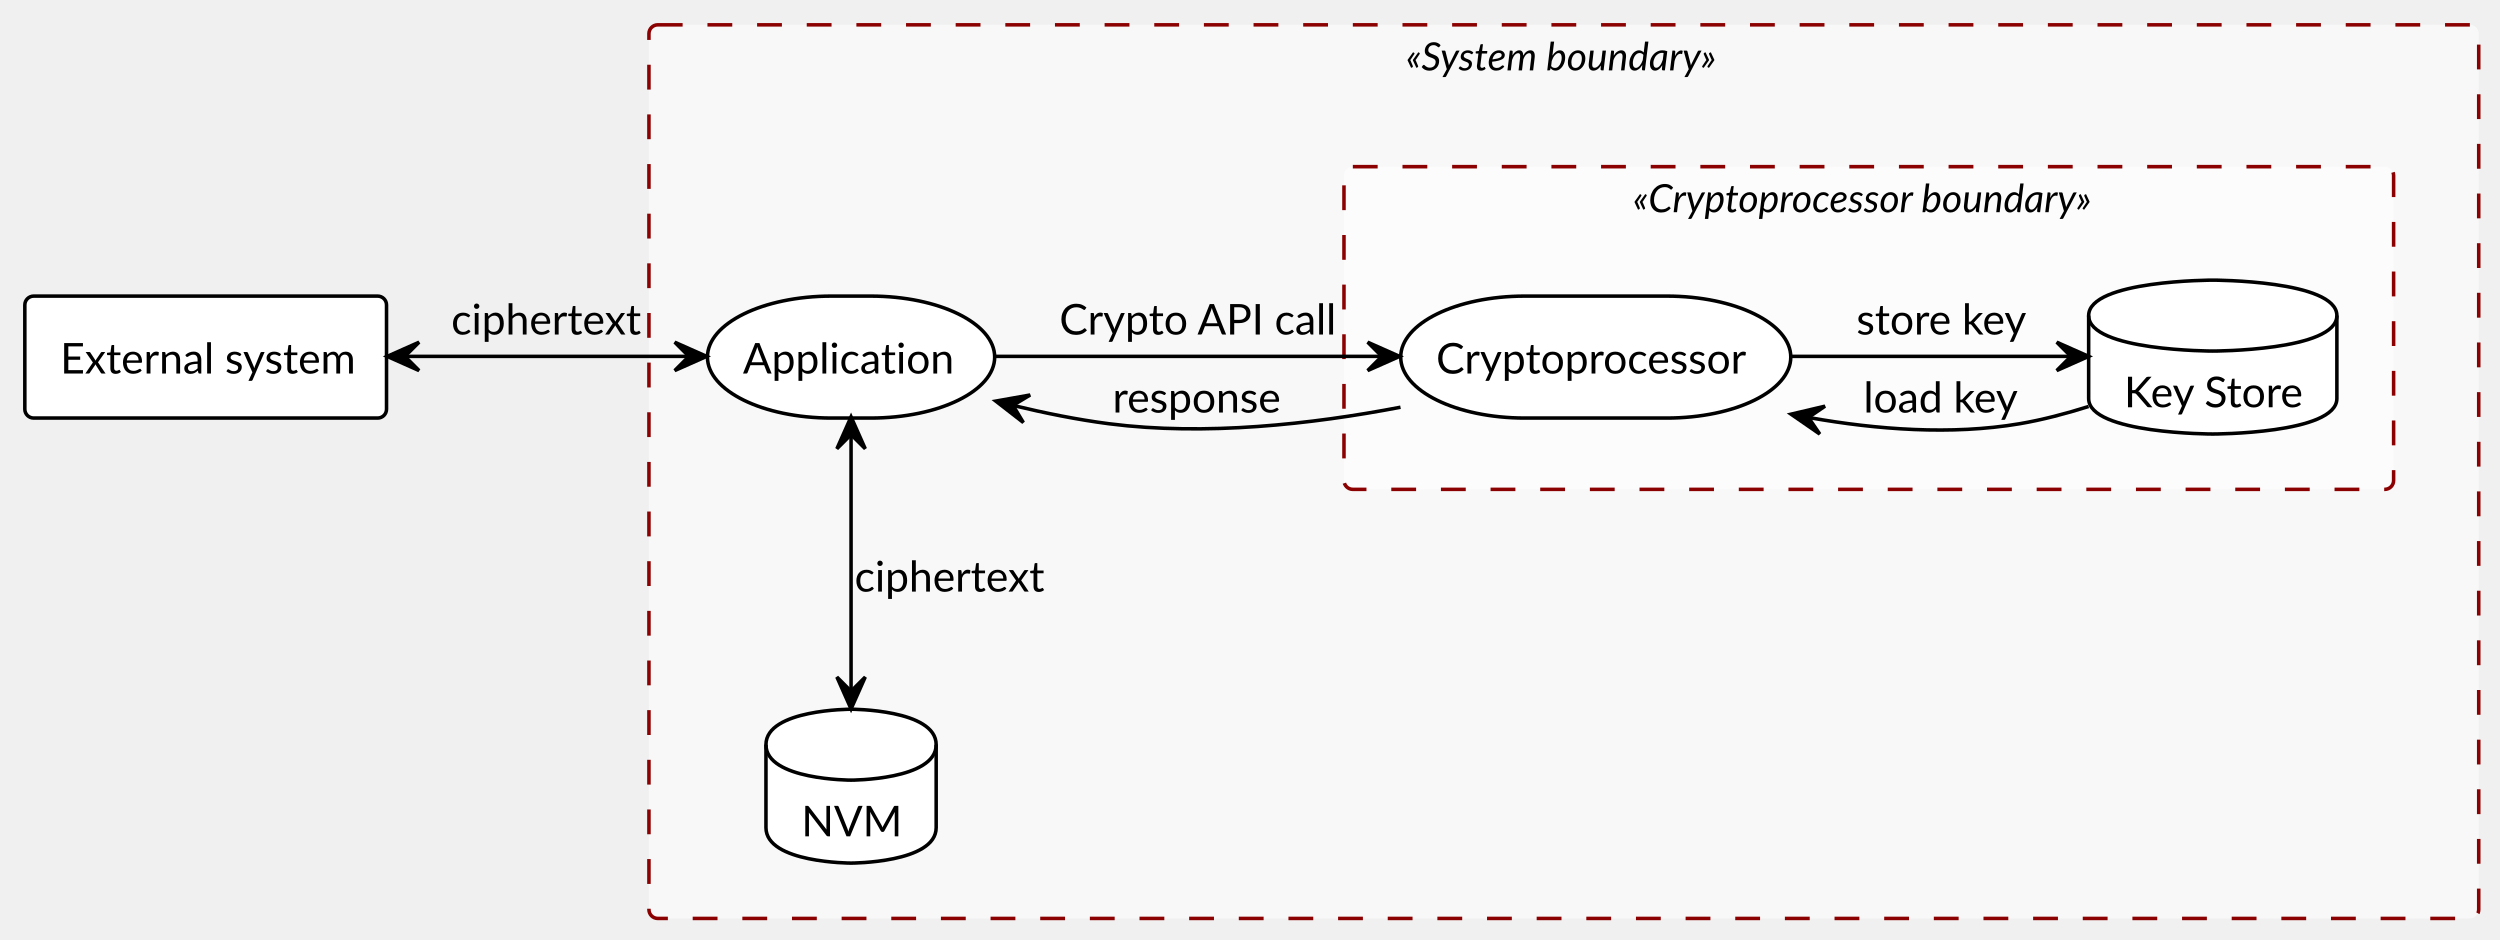
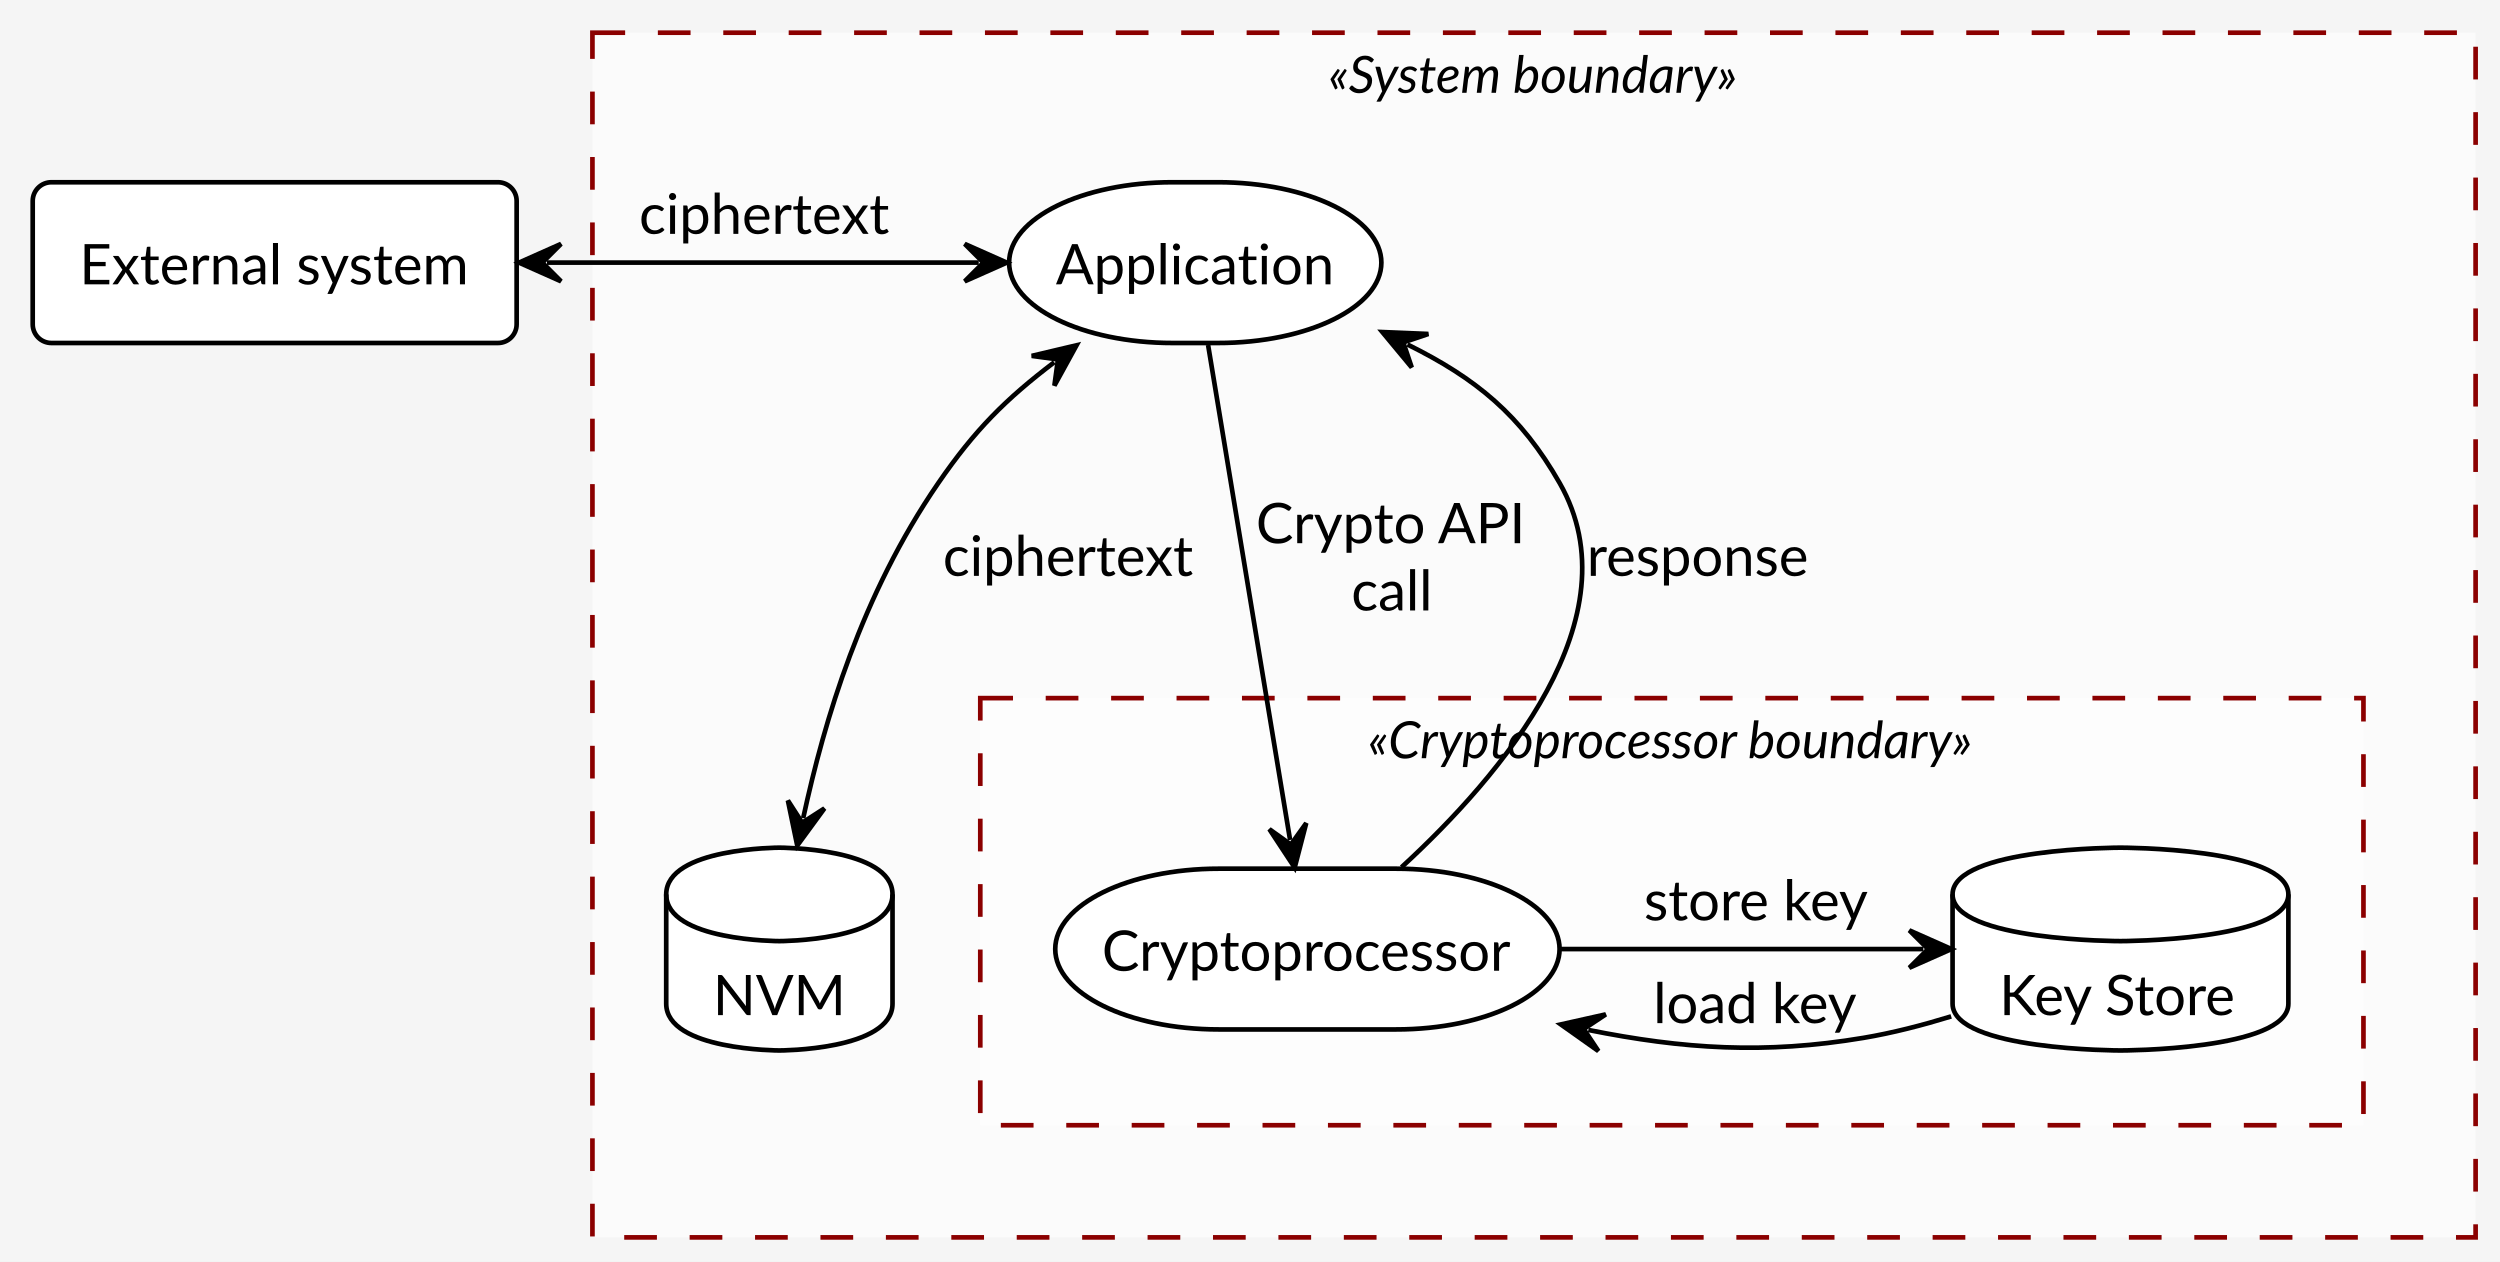
- <svg xmlns="http://www.w3.org/2000/svg" contentStyleType="text/css" height="265px" preserveAspectRatio="none" style="width:705px;height:265px;background:#FFFFFF55;" version="1.1" viewBox="0 0 705 265" width="705px" zoomAndPan="magnify">
+ <svg xmlns="http://www.w3.org/2000/svg" contentStyleType="text/css" data-diagram-type="DESCRIPTION" height="270px" preserveAspectRatio="none" style="width:535px;height:270px;background:#FFFFFF55;" version="1.1" viewBox="0 0 535 270" width="535px" zoomAndPan="magnify">
  <defs />
  <g>
-     <g id="cluster_##3">
-       <rect fill="#FFFFFF" fill-opacity="0.565" height="252" rx="2.5" ry="2.5" style="stroke:#8B0000;stroke-width:1.0;stroke-dasharray:7.0,7.0;" width="516" x="183" y="7" />
-       <text fill="#000000" font-family="Lato,sans-serif" font-size="11" font-style="italic" lengthAdjust="spacing" textLength="89" x="396.5" y="19.843">«System boundary»</text>
+     <rect fill="#FFFFFF" fill-opacity="0.333" height="270" style="stroke:none;stroke-width:1;" width="535" x="0" y="0" />
+     <g class="cluster" data-entity="##3" data-source-line="14" data-uid="ent0004" id="cluster_##3">
+       <rect fill="#FFFFFF" fill-opacity="0.565" height="257.8" style="stroke:#8B0000;stroke-width:1;stroke-dasharray:7.0,7.0;" width="403" x="126.78" y="7" />
+       <text fill="#000000" font-family="Lato,sans-serif" font-size="11" font-style="italic" lengthAdjust="spacing" textLength="87.984" x="284.288" y="19.857">«System boundary»</text>
    </g>
-     <g id="cluster_##6">
-       <rect fill="#FFFFFF" fill-opacity="0.565" height="91" rx="2.5" ry="2.5" style="stroke:#8B0000;stroke-width:1.0;stroke-dasharray:7.0,7.0;" width="296" x="379" y="47" />
-       <text fill="#000000" font-family="Lato,sans-serif" font-size="11" font-style="italic" lengthAdjust="spacing" textLength="133" x="460.5" y="59.843">«Cryptoprocessor boundary»</text>
+     <g class="cluster" data-entity="##6" data-source-line="14" data-uid="ent0007" id="cluster_##6">
+       <rect fill="#FFFFFF" fill-opacity="0.565" height="91.4" style="stroke:#8B0000;stroke-width:1;stroke-dasharray:7.0,7.0;" width="296" x="209.78" y="149.4" />
+       <text fill="#000000" font-family="Lato,sans-serif" font-size="11" font-style="italic" lengthAdjust="spacing" textLength="130.048" x="292.756" y="162.257">«Cryptoprocessor boundary»</text>
    </g>
-     <g id="elem_app">
-       <rect fill="#FFFFFF" height="34.392" rx="35" ry="35" style="stroke:#000000;stroke-width:1.0;" width="81" x="199.5" y="83.5" />
-       <text fill="#000000" font-family="Lato,sans-serif" font-size="12" lengthAdjust="spacing" textLength="61" x="209.5" y="105.338">Application</text>
+     <g class="entity" data-entity="app" data-source-line="9" data-uid="ent0005" id="entity_app">
+       <rect fill="#FFFFFF" height="34.4" rx="35" ry="35" style="stroke:#000000;stroke-width:1;" width="79.664" x="215.95" y="39" />
+       <text fill="#000000" font-family="Lato,sans-serif" font-size="12" lengthAdjust="spacing" textLength="59.664" x="225.95" y="60.844">Application</text>
    </g>
-     <g id="elem_nvm">
-       <path d="M216,210 C216,200 240,200 240,200 C240,200 264,200 264,210 L264,233.392 C264,243.392 240,243.392 240,243.392 C240,243.392 216,243.392 216,233.392 L216,210 " fill="#FFFFFF" style="stroke:#000000;stroke-width:1.0;" />
-       <path d="M216,210 C216,220 240,220 240,220 C240,220 264,220 264,210 " fill="none" style="stroke:#000000;stroke-width:1.0;" />
-       <text fill="#000000" font-family="Lato,sans-serif" font-size="12" lengthAdjust="spacing" textLength="28" x="226" y="235.838">NVM</text>
+     <g class="entity" data-entity="nvm" data-source-line="14" data-uid="ent0010" id="entity_nvm">
+       <path d="M142.57,191.4 C142.57,181.4 166.784,181.4 166.784,181.4 C166.784,181.4 190.998,181.4 190.998,191.4 L190.998,214.8 C190.998,224.8 166.784,224.8 166.784,224.8 C166.784,224.8 142.57,224.8 142.57,214.8 L142.57,191.4" fill="#FFFFFF" style="stroke:#000000;stroke-width:1;" />
+       <path d="M142.57,191.4 C142.57,201.4 166.784,201.4 166.784,201.4 C166.784,201.4 190.998,201.4 190.998,191.4" fill="none" style="stroke:#000000;stroke-width:1;" />
+       <text fill="#000000" font-family="Lato,sans-serif" font-size="12" lengthAdjust="spacing" textLength="28.428" x="152.57" y="217.244">NVM</text>
    </g>
-     <g id="elem_crypto">
-       <rect fill="#FFFFFF" height="34.392" rx="35" ry="35" style="stroke:#000000;stroke-width:1.0;" width="110" x="395" y="83.5" />
-       <text fill="#000000" font-family="Lato,sans-serif" font-size="12" lengthAdjust="spacing" textLength="90" x="405" y="105.338">Cryptoprocessor</text>
+     <g class="entity" data-entity="crypto" data-source-line="11" data-uid="ent0008" id="entity_crypto">
+       <rect fill="#FFFFFF" height="34.4" rx="35" ry="35" style="stroke:#000000;stroke-width:1;" width="107.93" x="225.82" y="185.9" />
+       <text fill="#000000" font-family="Lato,sans-serif" font-size="12" lengthAdjust="spacing" textLength="87.93" x="235.82" y="207.744">Cryptoprocessor</text>
    </g>
-     <g id="elem_keys">
-       <path d="M589,89 C589,79 624,79 624,79 C624,79 659,79 659,89 L659,112.392 C659,122.392 624,122.392 624,122.392 C624,122.392 589,122.392 589,112.392 L589,89 " fill="#FFFFFF" style="stroke:#000000;stroke-width:1.0;" />
-       <path d="M589,89 C589,99 624,99 624,99 C624,99 659,99 659,89 " fill="none" style="stroke:#000000;stroke-width:1.0;" />
-       <text fill="#000000" font-family="Lato,sans-serif" font-size="12" lengthAdjust="spacing" textLength="50" x="599" y="114.838">Key Store</text>
+     <g class="entity" data-entity="keys" data-source-line="12" data-uid="ent0009" id="entity_keys">
+       <path d="M417.85,191.4 C417.85,181.4 453.782,181.4 453.782,181.4 C453.782,181.4 489.714,181.4 489.714,191.4 L489.714,214.8 C489.714,224.8 453.782,224.8 453.782,224.8 C453.782,224.8 417.85,224.8 417.85,214.8 L417.85,191.4" fill="#FFFFFF" style="stroke:#000000;stroke-width:1;" />
+       <path d="M417.85,191.4 C417.85,201.4 453.782,201.4 453.782,201.4 C453.782,201.4 489.714,201.4 489.714,191.4" fill="none" style="stroke:#000000;stroke-width:1;" />
+       <text fill="#000000" font-family="Lato,sans-serif" font-size="12" lengthAdjust="spacing" textLength="51.864" x="427.85" y="217.244">Key Store</text>
    </g>
-     <g id="elem_ext">
-       <rect fill="#FFFFFF" height="34.392" rx="2.5" ry="2.5" style="stroke:#000000;stroke-width:1.0;" width="102" x="7" y="83.5" />
-       <text fill="#000000" font-family="Lato,sans-serif" font-size="12" lengthAdjust="spacing" textLength="82" x="17" y="105.338">External system</text>
+     <g class="entity" data-entity="ext" data-source-line="7" data-uid="ent0002" id="entity_ext">
+       <rect fill="#FFFFFF" height="34.4" rx="4" ry="4" style="stroke:#000000;stroke-width:1;" width="103.562" x="7" y="39" />
+       <text fill="#000000" font-family="Lato,sans-serif" font-size="12" lengthAdjust="spacing" textLength="83.562" x="17" y="60.844">External system</text>
    </g>
-     <g id="link_ext_app">
-       <path d="M114.25,100.5 C139.92,100.5 169.92,100.5 194.19,100.5 " fill="none" id="ext-app" style="stroke:#000000;stroke-width:1.0;" />
-       <polygon fill="#000000" points="199.27,100.5,190.27,96.5,194.27,100.5,190.27,104.5,199.27,100.5" style="stroke:#000000;stroke-width:1.0;" />
-       <polygon fill="#000000" points="109.18,100.5,118.18,104.5,114.18,100.5,118.18,96.5,109.18,100.5" style="stroke:#000000;stroke-width:1.0;" />
-       <text fill="#000000" font-family="Lato,sans-serif" font-size="12" lengthAdjust="spacing" textLength="54" x="127.25" y="94.338">ciphertext</text>
+     <g class="link" data-entity-1="ext" data-entity-2="app" data-source-line="17" data-uid="lnk11" id="link_ext_app">
+       <path d="M117.06,56.2 C149.77,56.2 179.28,56.2 209.45,56.2" fill="none" id="ext-app" style="stroke:#000000;stroke-width:1;" />
+       <polygon fill="#000000" points="111.06,56.2,120.06,60.2,116.06,56.2,120.06,52.2,111.06,56.2" style="stroke:#000000;stroke-width:1;" />
+       <polygon fill="#000000" points="215.45,56.2,206.45,52.2,210.45,56.2,206.45,60.2,215.45,56.2" style="stroke:#000000;stroke-width:1;" />
+       <text fill="#000000" font-family="Lato,sans-serif" font-size="12" lengthAdjust="spacing" textLength="53.652" x="136.76" y="50.044">ciphertext</text>
    </g>
-     <g id="link_app_crypto">
-       <path d="M280.74,100.5 C311.66,100.5 354.67,100.5 389.59,100.5 " fill="none" id="app-to-crypto" style="stroke:#000000;stroke-width:1.0;" />
-       <polygon fill="#000000" points="394.68,100.5,385.68,96.5,389.68,100.5,385.68,104.5,394.68,100.5" style="stroke:#000000;stroke-width:1.0;" />
-       <text fill="#000000" font-family="Lato,sans-serif" font-size="12" lengthAdjust="spacing" textLength="78" x="298.75" y="94.338">Crypto API call</text>
+     <g class="link" data-entity-1="app" data-entity-2="nvm" data-source-line="18" data-uid="lnk12" id="link_app_nvm">
+       <path d="M225.606,77.524 C215.226,85.424 208.62,91.99 200.78,103.4 C184.36,127.3 176.452,154.016 171.882,175.086" fill="none" id="app-nvm" style="stroke:#000000;stroke-width:1;" />
+       <polygon fill="#000000" points="230.38,73.89,220.796,76.158,226.401,76.918,225.641,82.524,230.38,73.89" style="stroke:#000000;stroke-width:1;" />
+       <polygon fill="#000000" points="170.61,180.95,176.427,173.002,171.67,176.064,168.609,171.307,170.61,180.95" style="stroke:#000000;stroke-width:1;" />
+       <text fill="#000000" font-family="Lato,sans-serif" font-size="12" lengthAdjust="spacing" textLength="53.652" x="201.78" y="123.244">ciphertext</text>
    </g>
-     <g id="link_app_crypto">
-       <path d="M285.7,114.33 C294.59,116.48 303.9,118.36 312.75,119.5 C339.83,122.98 369.88,119.64 394.94,114.84 " fill="none" id="app-backto-crypto" style="stroke:#000000;stroke-width:1.0;" />
-       <polygon fill="#000000" points="280.81,113.11,288.588,119.152,285.664,114.309,290.507,111.385,280.81,113.11" style="stroke:#000000;stroke-width:1.0;" />
-       <text fill="#000000" font-family="Lato,sans-serif" font-size="12" lengthAdjust="spacing" textLength="48" x="313.75" y="116.338">response</text>
+     <g class="link" data-entity-1="app" data-entity-2="crypto" data-source-line="21" data-uid="lnk14" id="link_app_crypto">
+       <path d="M258.53,73.82 C263.16,101.77 271.469,151.931 276.079,179.751" fill="none" id="app-to-crypto" style="stroke:#000000;stroke-width:1;" />
+       <polygon fill="#000000" points="277.06,185.67,279.535,176.137,276.243,180.737,271.642,177.445,277.06,185.67" style="stroke:#000000;stroke-width:1;" />
+       <text fill="#000000" font-family="Lato,sans-serif" font-size="12" lengthAdjust="spacing" textLength="58.164" x="268.78" y="116.244">Crypto API</text>
+       <text fill="#000000" font-family="Lato,sans-serif" font-size="12" lengthAdjust="spacing" textLength="17.358" x="289.183" y="130.644">call</text>
    </g>
-     <g id="link_crypto_keys">
-       <path d="M505.05,100.5 C530.6,100.5 560.42,100.5 583.81,100.5 " fill="none" id="crypto-to-keys" style="stroke:#000000;stroke-width:1.0;" />
-       <polygon fill="#000000" points="589,100.5,580,96.5,584,100.5,580,104.5,589,100.5" style="stroke:#000000;stroke-width:1.0;" />
-       <text fill="#000000" font-family="Lato,sans-serif" font-size="12" lengthAdjust="spacing" textLength="47" x="523.5" y="94.338">store key</text>
+     <g class="link" data-entity-1="app" data-entity-2="crypto" data-source-line="22" data-uid="lnk15" id="link_app_crypto">
+       <path d="M301.197,73.721 C315.827,80.961 325.44,88.77 333.78,103.4 C350.13,132.08 321.36,165.91 299.92,185.59" fill="none" id="app-backto-crypto" style="stroke:#000000;stroke-width:1;" />
+       <polygon fill="#000000" points="295.82,71.06,302.112,78.637,300.301,73.278,305.661,71.467,295.82,71.06" style="stroke:#000000;stroke-width:1;" />
+       <text fill="#000000" font-family="Lato,sans-serif" font-size="12" lengthAdjust="spacing" textLength="47.658" x="339.59" y="123.244">response</text>
    </g>
-     <g id="link_crypto_keys">
-       <path d="M510.35,117.79 C529.3,121.15 550.28,122.75 569.5,119.5 C575.92,118.41 582.6,116.65 588.98,114.63 " fill="none" id="crypto-backto-keys" style="stroke:#000000;stroke-width:1.0;" />
-       <polygon fill="#000000" points="505.07,116.8,513.171,122.401,509.983,117.728,514.656,114.541,505.07,116.8" style="stroke:#000000;stroke-width:1.0;" />
-       <text fill="#000000" font-family="Lato,sans-serif" font-size="12" lengthAdjust="spacing" textLength="43" x="525.5" y="116.338">load key</text>
+     <g class="link" data-entity-1="crypto" data-entity-2="keys" data-source-line="23" data-uid="lnk16" id="link_crypto_keys">
+       <path d="M333.88,203.1 C361.12,203.1 387.4,203.1 411.6,203.1" fill="none" id="crypto-to-keys" style="stroke:#000000;stroke-width:1;" />
+       <polygon fill="#000000" points="417.6,203.1,408.6,199.1,412.6,203.1,408.6,207.1,417.6,203.1" style="stroke:#000000;stroke-width:1;" />
+       <text fill="#000000" font-family="Lato,sans-serif" font-size="12" lengthAdjust="spacing" textLength="48.696" x="351.8" y="196.944">store key</text>
    </g>
-     <g id="link_app_nvm">
-       <path d="M240,122.55 C240,142.76 240,173.31 240,194.91 " fill="none" id="app-nvm" style="stroke:#000000;stroke-width:1.0;" />
-       <polygon fill="#000000" points="240,199.92,244,190.92,240,194.92,236,190.92,240,199.92" style="stroke:#000000;stroke-width:1.0;" />
-       <polygon fill="#000000" points="240,117.55,236,126.55,240,122.55,244,126.55,240,117.55" style="stroke:#000000;stroke-width:1.0;" />
-       <text fill="#000000" font-family="Lato,sans-serif" font-size="12" lengthAdjust="spacing" textLength="54" x="241" y="166.838">ciphertext</text>
+     <g class="link" data-entity-1="crypto" data-entity-2="keys" data-source-line="24" data-uid="lnk17" id="link_crypto_keys">
+       <path d="M339.903,220.411 C360.233,224.491 377.65,225.65 398.8,222.1 C404.97,221.06 411.38,219.41 417.55,217.51" fill="none" id="crypto-backto-keys" style="stroke:#000000;stroke-width:1;" />
+       <polygon fill="#000000" points="334.02,219.23,342.057,224.923,338.922,220.214,343.631,217.079,334.02,219.23" style="stroke:#000000;stroke-width:1;" />
+       <text fill="#000000" font-family="Lato,sans-serif" font-size="12" lengthAdjust="spacing" textLength="44.01" x="353.8" y="218.944">load key</text>
    </g>
  </g>
</svg>
